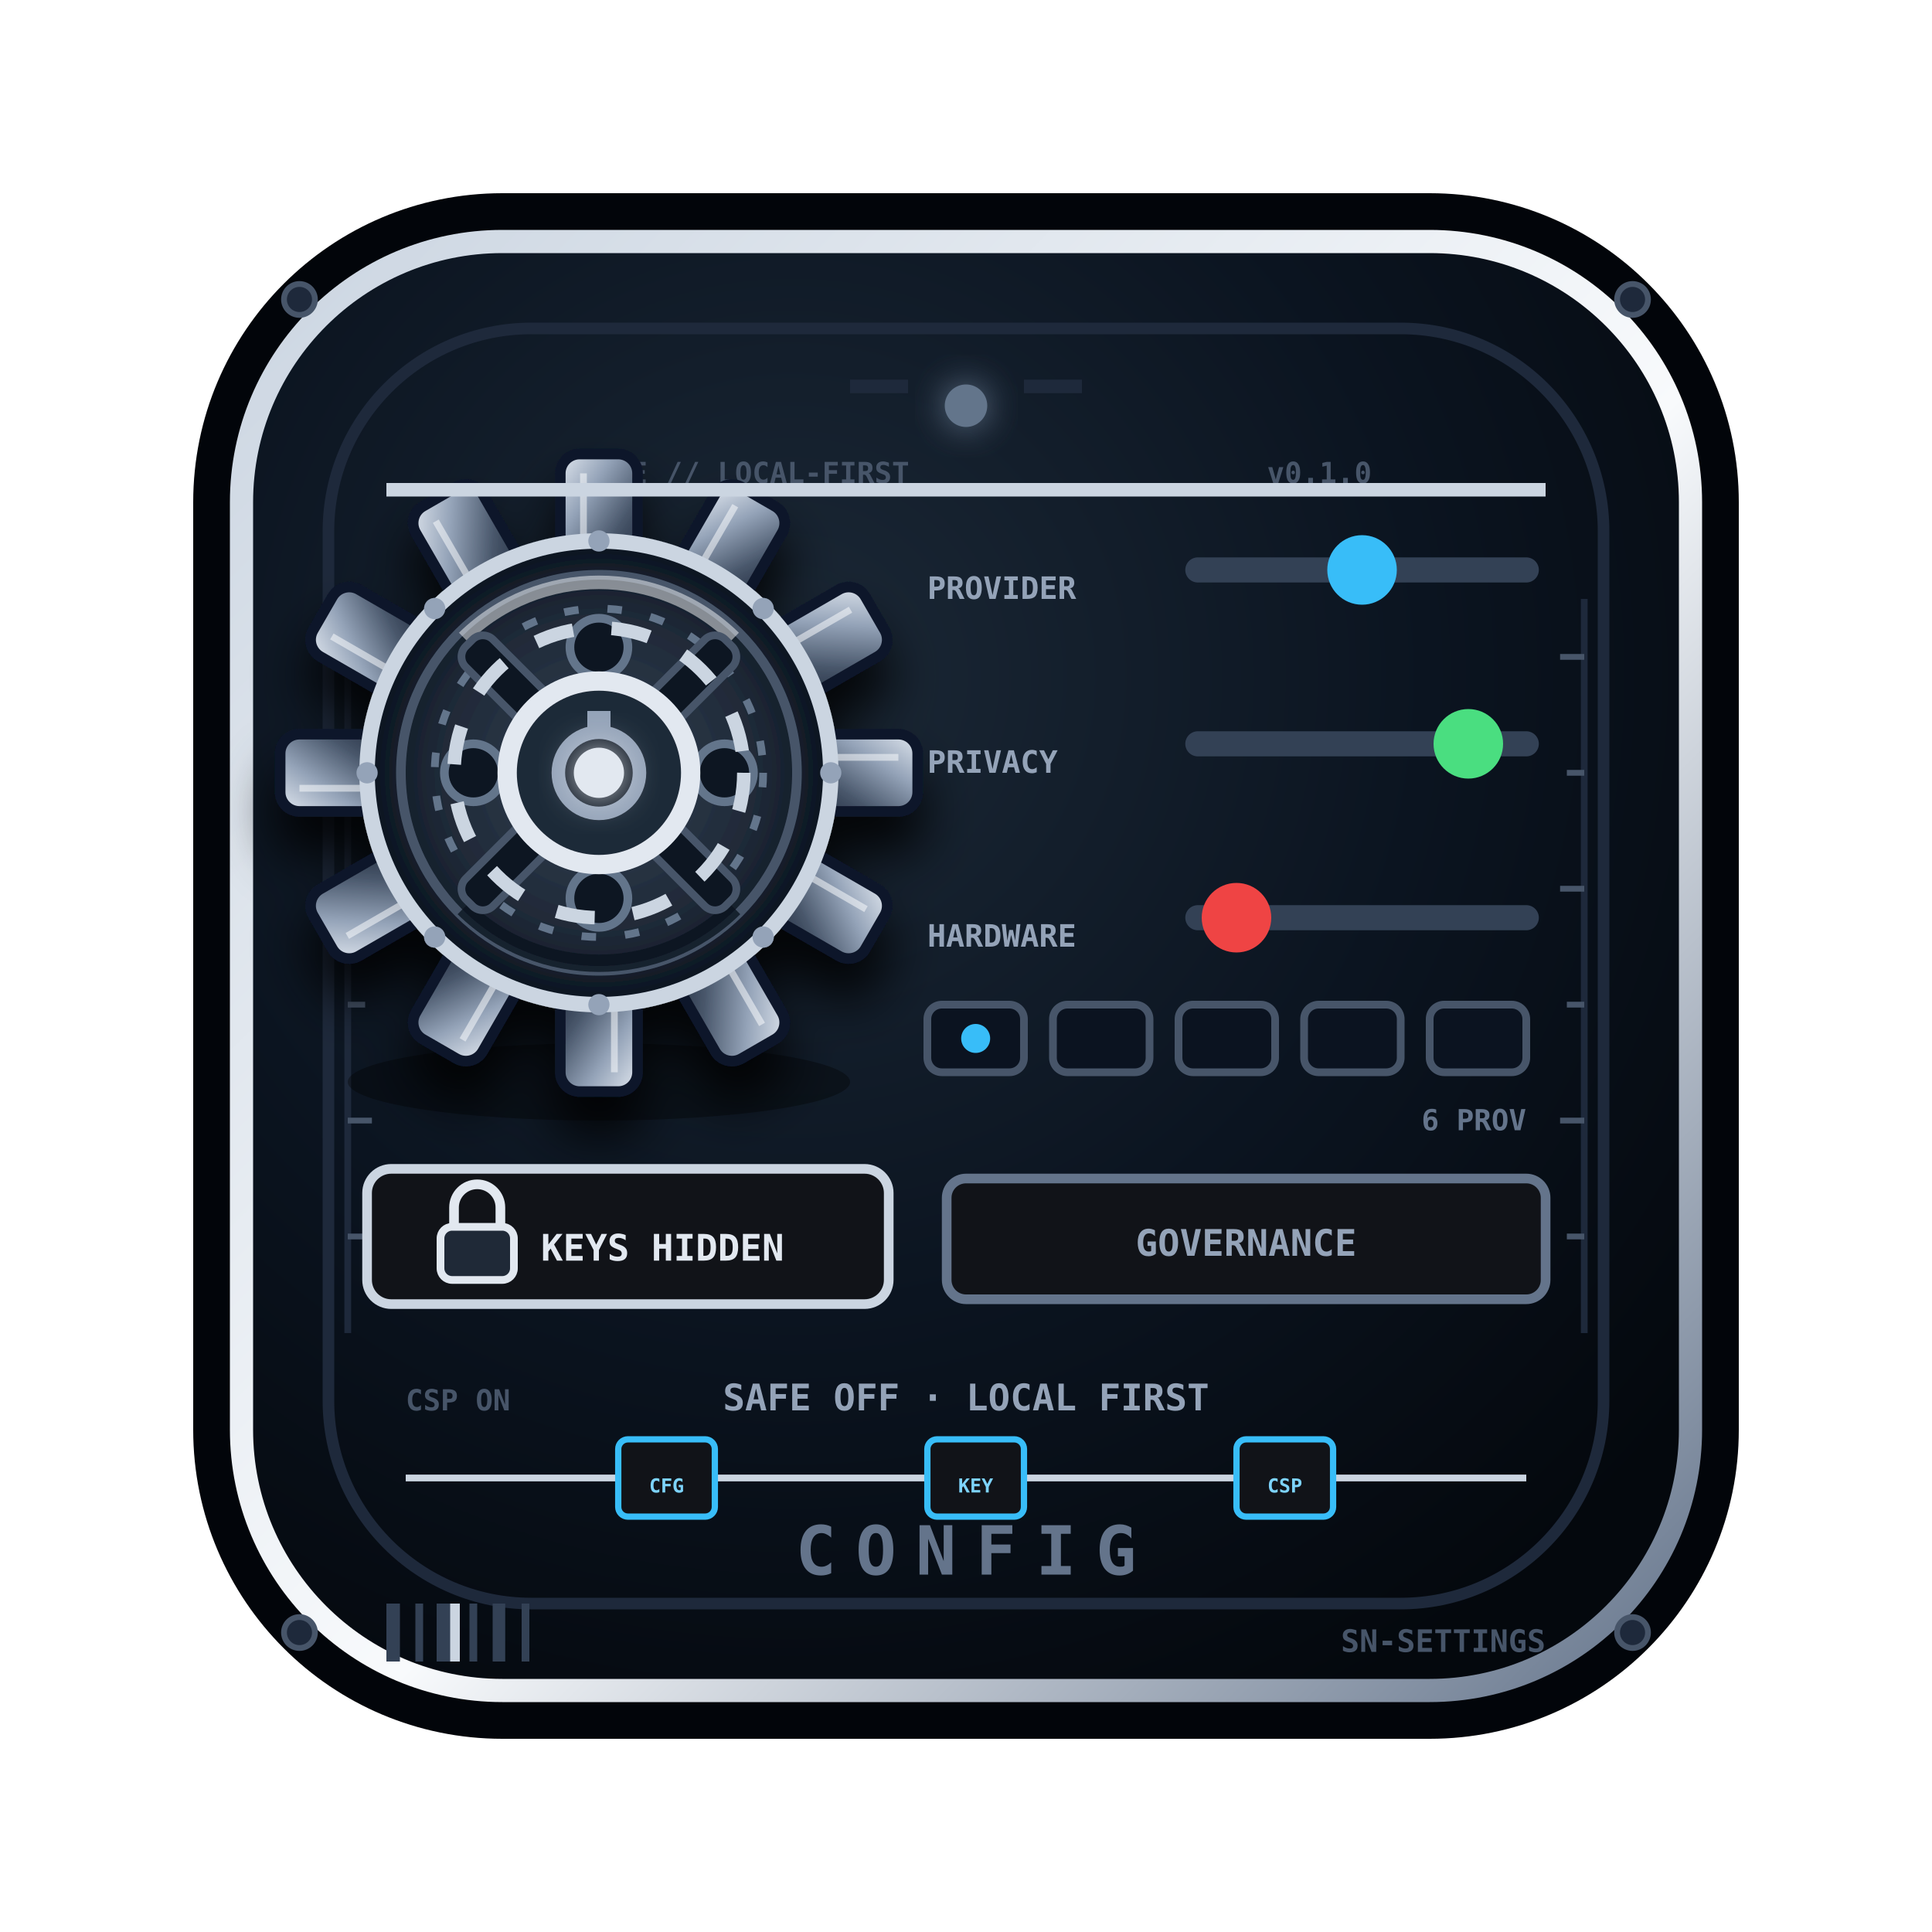
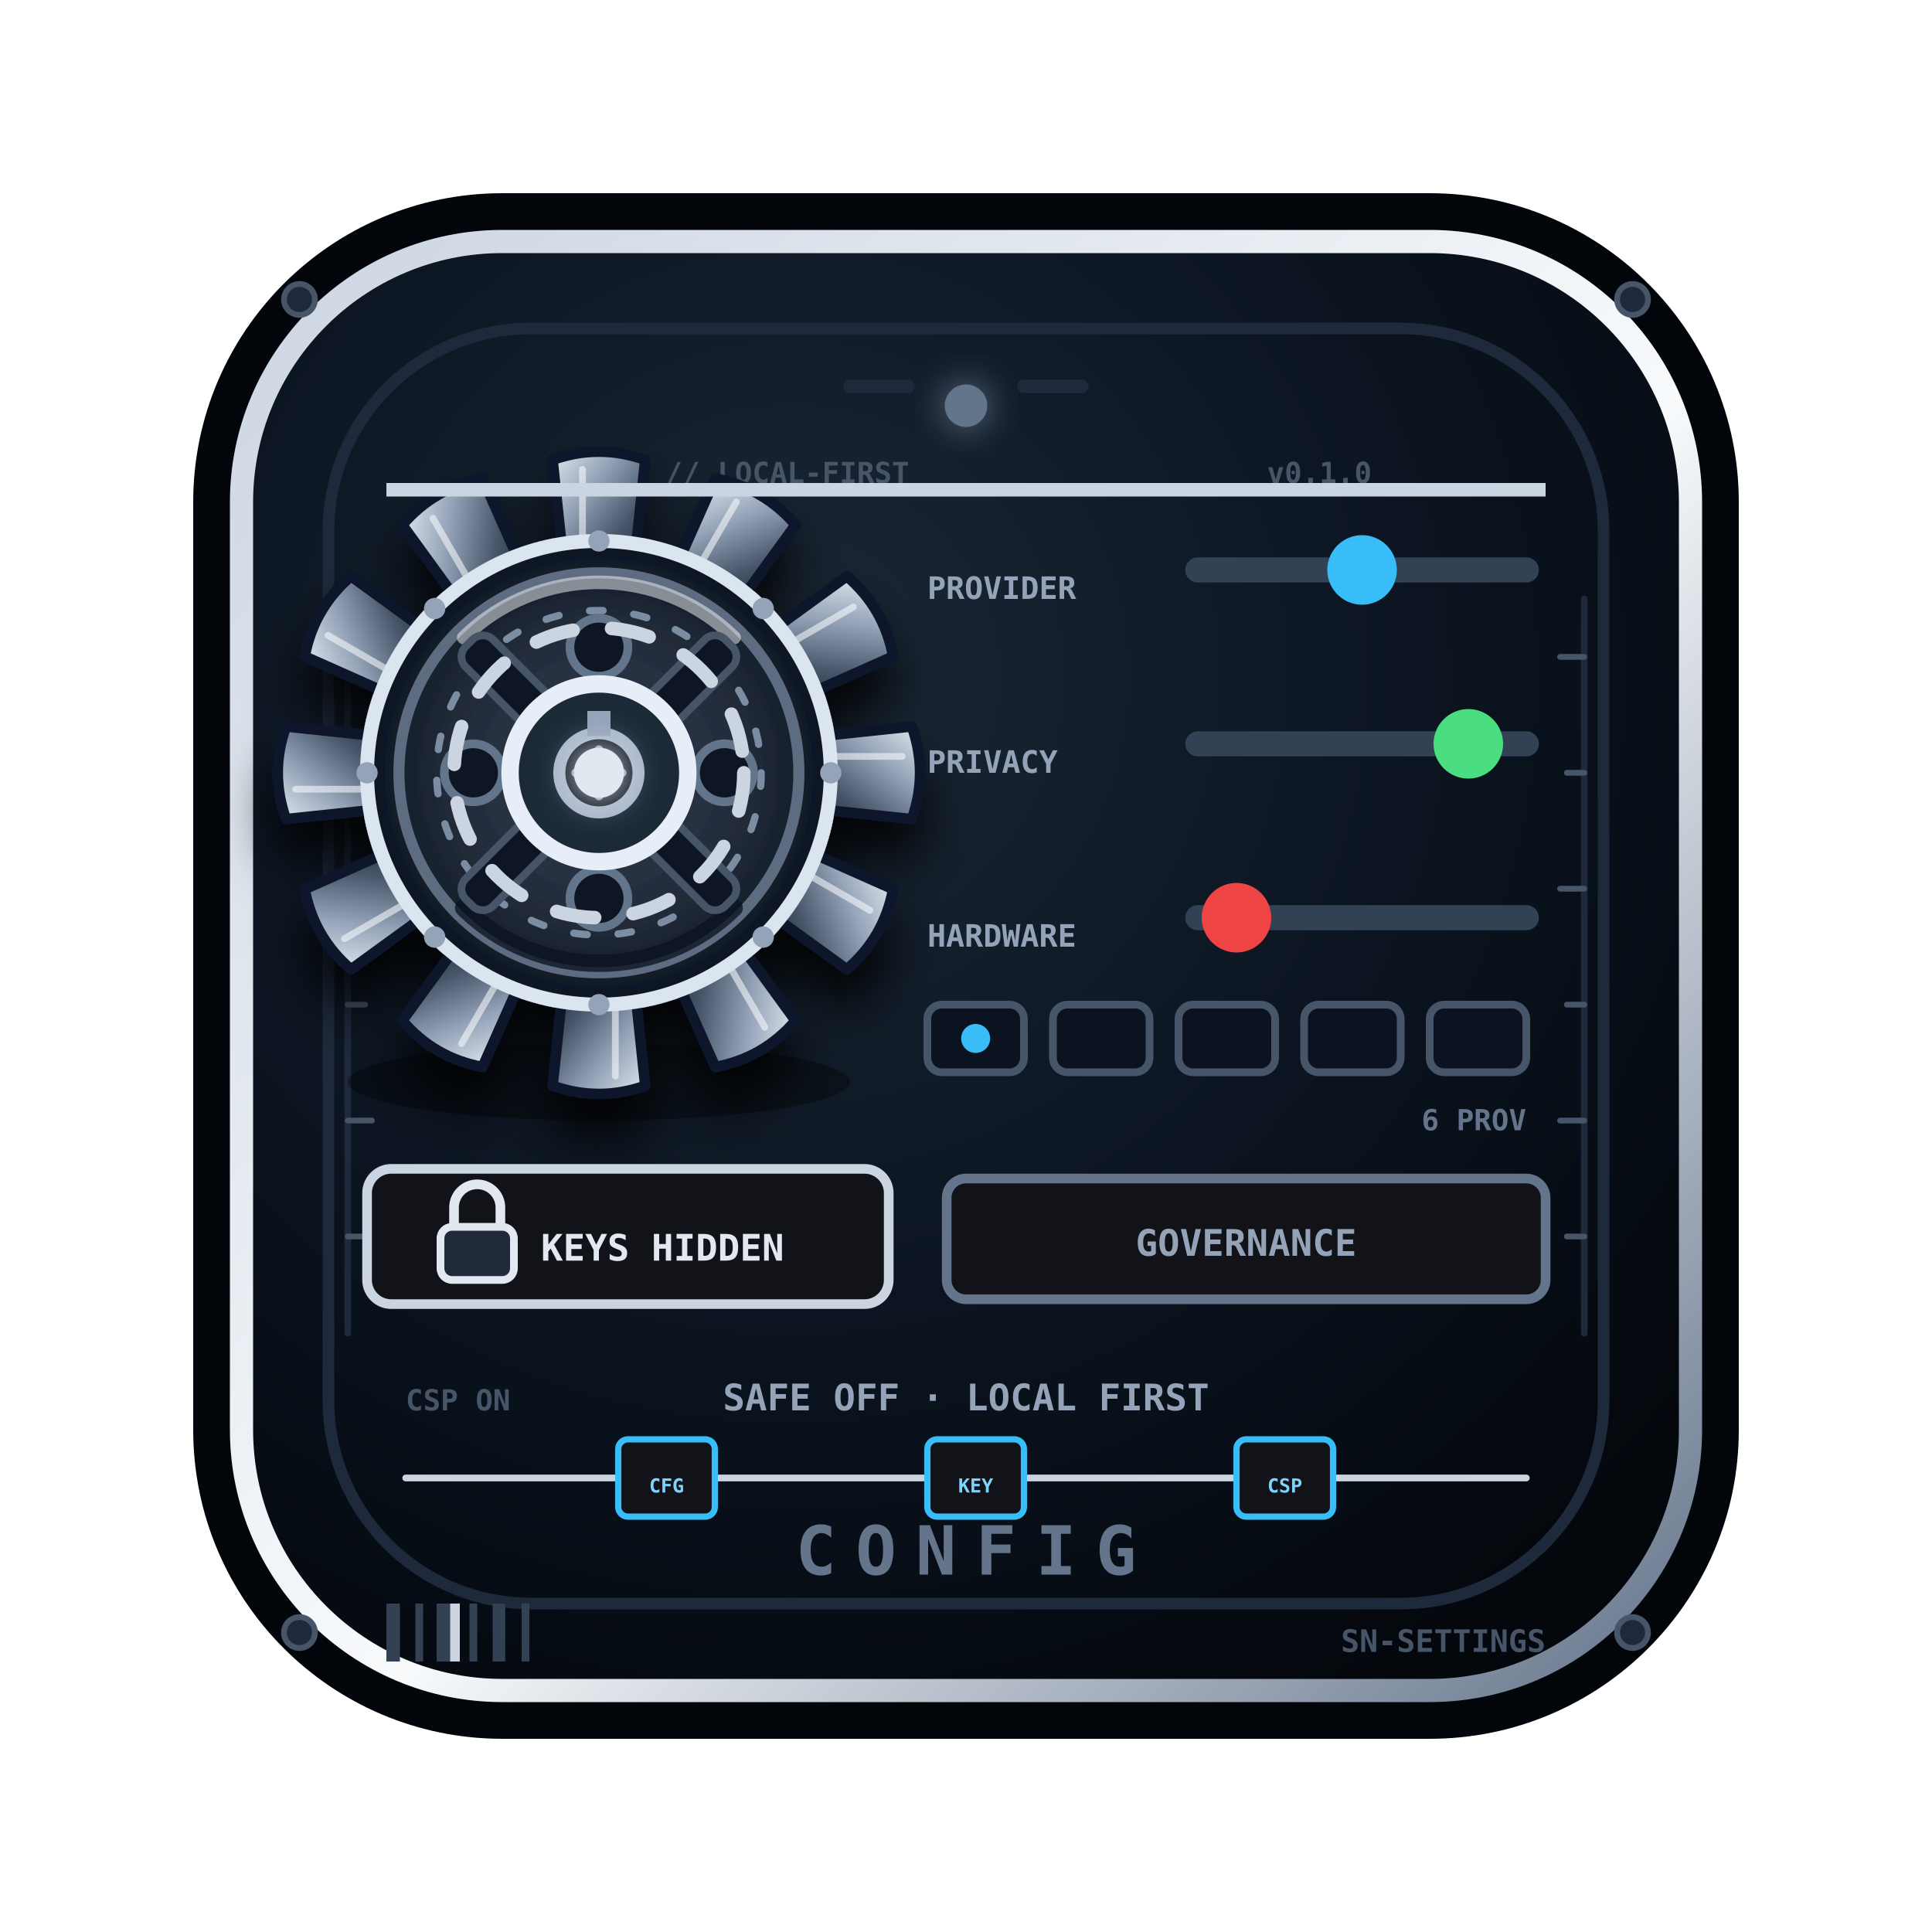
- <svg xmlns="http://www.w3.org/2000/svg" viewBox="0 0 200 200" role="img" aria-label="Configuración">
+ <svg xmlns="http://www.w3.org/2000/svg" viewBox="0 0 200 200" role="img" aria-label="Configuración" shape-rendering="geometricPrecision" text-rendering="geometricPrecision" stroke-linecap="round" stroke-linejoin="round">
  <style>
    .settings-dash{animation:settingsDash 2.8s linear infinite}.settings-blink{animation:settingsBlink 1.6s steps(2,end) infinite}.settings-blink2{animation:settingsBlink 2.3s steps(2,end) .5s infinite}.settings-scan{animation:settingsScan 4.2s ease-in-out infinite}.settings-spin{transform-box:fill-box;transform-origin:50% 50%;animation:settingsSpin 16s linear infinite}
    @keyframes settingsDash{to{stroke-dashoffset:-26}}@keyframes settingsBlink{50%{opacity:.25}}
    @keyframes settingsScan{0%,100%{y:50px;opacity:.06}50%{y:140px;opacity:.4}}
    @keyframes settingsSpin{to{transform:rotate(360deg)}}
    @media(prefers-reduced-motion:reduce){.settings-dash,.settings-blink,.settings-blink2,.settings-scan,.settings-spin{animation:none}}
  </style>
  <defs>
    <radialGradient id="settings-plate" cx="38%" cy="30%" r="80%">
      <stop stop-color="#1b2836" />
      <stop offset=".55" stop-color="#0b1420" />
      <stop offset="1" stop-color="#04080d" />
    </radialGradient>
    <linearGradient id="settings-ga" x1="0" y1="0" x2="1" y2="1">
      <stop stop-color="#cbd5e1" />
      <stop offset=".55" stop-color="#f8fafc" />
      <stop offset="1" stop-color="#64748b" />
    </linearGradient>
    <linearGradient id="settings-gb" x1="0" x2="1">
      <stop stop-color="#64748b" />
      <stop offset="1" stop-color="#cbd5e1" />
    </linearGradient>
    <linearGradient id="settings-metal" x1="0" y1="0" x2="1" y2="1">
      <stop stop-color="#94a3b8" />
      <stop offset=".35" stop-color="#334155" />
      <stop offset=".7" stop-color="#111827" />
      <stop offset="1" stop-color="#020617" />
    </linearGradient>
    <linearGradient id="settings-screen-bg" x1="0" y1="0" x2="0" y2="1">
      <stop stop-color="#06121d" />
      <stop offset="1" stop-color="#02070e" />
    </linearGradient>
    <radialGradient id="settings-halo">
      <stop stop-color="#fff" />
      <stop offset=".2" stop-color="#cbd5e1" />
      <stop offset=".7" stop-color="#64748b" />
      <stop offset="1" stop-color="#07111d" />
    </radialGradient>
    <filter id="settings-shadow" x="-45%" y="-45%" width="190%" height="200%">
      <feDropShadow dx="0" dy="4" stdDeviation="2.6" flood-color="#000" flood-opacity=".85" />
    </filter>
    <filter id="settings-glow" x="-70%" y="-70%" width="240%" height="240%">
      <feGaussianBlur stdDeviation="1.8" result="b" />
      <feMerge>
        <feMergeNode in="b" />
        <feMergeNode in="SourceGraphic" />
      </feMerge>
    </filter>
  </defs>
  <rect x="20" y="20" width="160" height="160" rx="32" fill="#02050a" />
  <rect x="25" y="25" width="150" height="150" rx="27" fill="url(#settings-plate)" stroke="url(#settings-ga)" stroke-width="2.4" />
  <rect x="34" y="34" width="132" height="132" rx="21" fill="none" stroke="#1e293b" stroke-width="1.2" />
  <g fill="#1e293b" stroke="#475569" stroke-width=".6">
    <circle cx="31" cy="31" r="1.6" />
    <circle cx="169" cy="31" r="1.6" />
    <circle cx="31" cy="169" r="1.6" />
    <circle cx="169" cy="169" r="1.6" />
  </g>
  <path d="M88 40h6M106 40h6" stroke="#1e293b" stroke-width="1.4" />
  <g font-family="Consolas,monospace" font-weight="900">
    <text x="58" y="50" fill="#475569" font-size="3">ALICE // LOCAL-FIRST</text>
    <text x="142" y="50" fill="#475569" font-size="3" text-anchor="end">v0.1.0</text>
  </g>
  <path d="M36 62v76M164 62v76" stroke="#1e293b" stroke-width=".7" />
  <path d="M36 68h2.5M36 80h1.8M36 92h2.5M36 104h1.8M36 116h2.5M36 128h1.8M164 68h-2.5M164 80h-1.8M164 92h-2.5M164 104h-1.8M164 116h-2.5M164 128h-1.8" stroke="#475569" stroke-width=".6" />
  <circle class="settings-blink" cx="100" cy="42" r="2.2" fill="#64748b" filter="url(#settings-glow)" />
  <defs>
    <linearGradient id="settings-gearm" x1="0" y1="0" x2="1" y2="1">
      <stop stop-color="#e2e8f0" />
      <stop offset=".35" stop-color="#94a3b8" />
      <stop offset=".7" stop-color="#475569" />
      <stop offset="1" stop-color="#1e293b" />
    </linearGradient>
    <radialGradient id="settings-gearc">
      <stop stop-color="#334155" />
      <stop offset=".7" stop-color="#1f2937" />
      <stop offset="1" stop-color="#0b1420" />
    </radialGradient>
  </defs>
  <ellipse cx="62" cy="112" rx="26" ry="4" fill="#000" opacity=".35" />
  <g filter="url(#settings-shadow)" transform="translate(62 80)">
    <g class="settings-spin">
      <g fill="url(#settings-gearm)" stroke="#0f172a" stroke-width="1.1">
        <g>
-           <rect x="-4" y="-33" width="8" height="12" rx="2" />
-           <path d="M-1.6-31v8" stroke="#f8fafc" stroke-width=".7" opacity=".55" />
+           <path d="M-4.8-32.4Q0-34.1 4.8-32.4L3.6-21h-7.2Z" />
+           <path d="M-1.7-31.4v8.7" stroke="#f8fafc" stroke-width=".7" opacity=".58" />
        </g>
        <g transform="rotate(30)">
-           <rect x="-4" y="-33" width="8" height="12" rx="2" />
-           <path d="M-1.6-31v8" stroke="#f8fafc" stroke-width=".7" opacity=".55" />
+           <path d="M-4.8-32.4Q0-34.1 4.8-32.4L3.6-21h-7.2Z" />
+           <path d="M-1.7-31.4v8.7" stroke="#f8fafc" stroke-width=".7" opacity=".58" />
        </g>
        <g transform="rotate(60)">
-           <rect x="-4" y="-33" width="8" height="12" rx="2" />
-           <path d="M-1.6-31v8" stroke="#f8fafc" stroke-width=".7" opacity=".55" />
+           <path d="M-4.8-32.4Q0-34.1 4.8-32.4L3.6-21h-7.2Z" />
+           <path d="M-1.7-31.4v8.7" stroke="#f8fafc" stroke-width=".7" opacity=".58" />
        </g>
        <g transform="rotate(90)">
-           <rect x="-4" y="-33" width="8" height="12" rx="2" />
-           <path d="M-1.6-31v8" stroke="#f8fafc" stroke-width=".7" opacity=".55" />
+           <path d="M-4.8-32.4Q0-34.1 4.8-32.4L3.6-21h-7.2Z" />
+           <path d="M-1.7-31.4v8.7" stroke="#f8fafc" stroke-width=".7" opacity=".58" />
        </g>
        <g transform="rotate(120)">
-           <rect x="-4" y="-33" width="8" height="12" rx="2" />
-           <path d="M-1.6-31v8" stroke="#f8fafc" stroke-width=".7" opacity=".55" />
+           <path d="M-4.8-32.4Q0-34.1 4.8-32.4L3.6-21h-7.2Z" />
+           <path d="M-1.7-31.4v8.7" stroke="#f8fafc" stroke-width=".7" opacity=".58" />
        </g>
        <g transform="rotate(150)">
-           <rect x="-4" y="-33" width="8" height="12" rx="2" />
-           <path d="M-1.6-31v8" stroke="#f8fafc" stroke-width=".7" opacity=".55" />
+           <path d="M-4.8-32.4Q0-34.1 4.8-32.4L3.6-21h-7.2Z" />
+           <path d="M-1.7-31.4v8.7" stroke="#f8fafc" stroke-width=".7" opacity=".58" />
        </g>
        <g transform="rotate(180)">
-           <rect x="-4" y="-33" width="8" height="12" rx="2" />
-           <path d="M-1.6-31v8" stroke="#f8fafc" stroke-width=".7" opacity=".55" />
+           <path d="M-4.8-32.4Q0-34.1 4.8-32.4L3.6-21h-7.2Z" />
+           <path d="M-1.7-31.4v8.7" stroke="#f8fafc" stroke-width=".7" opacity=".58" />
        </g>
        <g transform="rotate(210)">
-           <rect x="-4" y="-33" width="8" height="12" rx="2" />
-           <path d="M-1.6-31v8" stroke="#f8fafc" stroke-width=".7" opacity=".55" />
+           <path d="M-4.8-32.4Q0-34.1 4.8-32.4L3.6-21h-7.2Z" />
+           <path d="M-1.7-31.4v8.7" stroke="#f8fafc" stroke-width=".7" opacity=".58" />
        </g>
        <g transform="rotate(240)">
-           <rect x="-4" y="-33" width="8" height="12" rx="2" />
-           <path d="M-1.6-31v8" stroke="#f8fafc" stroke-width=".7" opacity=".55" />
+           <path d="M-4.8-32.4Q0-34.1 4.8-32.4L3.6-21h-7.2Z" />
+           <path d="M-1.7-31.4v8.7" stroke="#f8fafc" stroke-width=".7" opacity=".58" />
        </g>
        <g transform="rotate(270)">
-           <rect x="-4" y="-33" width="8" height="12" rx="2" />
-           <path d="M-1.6-31v8" stroke="#f8fafc" stroke-width=".7" opacity=".55" />
+           <path d="M-4.8-32.4Q0-34.1 4.8-32.4L3.6-21h-7.2Z" />
+           <path d="M-1.7-31.4v8.7" stroke="#f8fafc" stroke-width=".7" opacity=".58" />
        </g>
        <g transform="rotate(300)">
-           <rect x="-4" y="-33" width="8" height="12" rx="2" />
-           <path d="M-1.6-31v8" stroke="#f8fafc" stroke-width=".7" opacity=".55" />
+           <path d="M-4.8-32.4Q0-34.1 4.8-32.4L3.6-21h-7.2Z" />
+           <path d="M-1.7-31.4v8.7" stroke="#f8fafc" stroke-width=".7" opacity=".58" />
        </g>
        <g transform="rotate(330)">
-           <rect x="-4" y="-33" width="8" height="12" rx="2" />
-           <path d="M-1.6-31v8" stroke="#f8fafc" stroke-width=".7" opacity=".55" />
-         </g>
-       </g>
-       <circle r="24" fill="url(#settings-gearc)" stroke="#cbd5e1" stroke-width="1.6" />
-       <circle r="20.5" fill="none" stroke="#475569" stroke-width="1" />
-       <circle r="17" fill="none" stroke="#64748b" stroke-width=".8" stroke-dasharray="1.5 3" />
+           <path d="M-4.8-32.4Q0-34.1 4.8-32.4L3.6-21h-7.2Z" />
+           <path d="M-1.7-31.4v8.7" stroke="#f8fafc" stroke-width=".7" opacity=".58" />
+         </g>
+       </g>
+       <circle r="24" fill="url(#settings-gearc)" stroke="#dbe5f0" stroke-width="1.45" />
+       <circle r="20.7" fill="none" stroke="#5d6c80" stroke-width="1.15" />
+       <circle r="16.8" fill="none" stroke="#7c8da3" stroke-width=".75" stroke-dasharray="1.4 3.2" />
      <path d="M-14-14a20 20 0 0 1 28 0" fill="none" stroke="#f8fafc" stroke-width="1.4" opacity=".5" />
      <path d="M14 14a20 20 0 0 1-28 0" fill="none" stroke="#0b1420" stroke-width="1.8" opacity=".8" />
      <g fill="#0b1420" stroke="#475569" stroke-width=".8">
        <rect x="-2" y="-19" width="4" height="11" rx="1.5" transform="rotate(45)" />
        <rect x="-2" y="-19" width="4" height="11" rx="1.5" transform="rotate(135)" />
        <rect x="-2" y="-19" width="4" height="11" rx="1.5" transform="rotate(225)" />
        <rect x="-2" y="-19" width="4" height="11" rx="1.5" transform="rotate(315)" />
      </g>
      <g fill="#0b1420" stroke="#64748b" stroke-width=".9">
        <circle cx="13" cy="0" r="3" />
        <circle cx="0" cy="13" r="3" />
        <circle cx="-13" cy="0" r="3" />
        <circle cx="0" cy="-13" r="3" />
      </g>
      <g fill="#94a3b8">
        <circle cx="0" cy="-24" r="1.1" />
        <circle cx="17" cy="-17" r="1.1" />
        <circle cx="24" cy="0" r="1.1" />
        <circle cx="17" cy="17" r="1.1" />
        <circle cx="0" cy="24" r="1.1" />
        <circle cx="-17" cy="17" r="1.1" />
        <circle cx="-24" cy="0" r="1.1" />
        <circle cx="-17" cy="-17" r="1.1" />
      </g>
    </g>
-     <circle r="9.5" fill="#1f2937" stroke="#e2e8f0" stroke-width="2" />
-     <circle r="4.2" fill="#0b1420" stroke="#94a3b8" stroke-width="1.4" />
+     <circle r="9.2" fill="#1f2937" stroke="#e7eef7" stroke-width="1.8" />
+     <circle r="4.1" fill="#0b1420" stroke="#a9b7ca" stroke-width="1.25" />
    <path d="M-2.4 0h4.8M0-2.4v4.8" stroke="#94a3b8" stroke-width=".9" />
    <rect x="-1.2" y="-6.4" width="2.4" height="2.6" fill="#94a3b8" />
  </g>
  <circle cx="62" cy="80" r="15" fill="none" stroke="#cbd5e1" stroke-width="1.4" stroke-dasharray="4 4" class="settings-dash" />
  <circle class="settings-blink" cx="62" cy="80" r="2.6" fill="#e2e8f0" filter="url(#settings-glow)" />
  <g font-family="Consolas,monospace" font-weight="900" font-size="3.2">
    <text x="96" y="62" fill="#94a3b8">PROVIDER</text>
    <text x="96" y="80" fill="#94a3b8">PRIVACY</text>
    <text x="96" y="98" fill="#94a3b8">HARDWARE</text>
  </g>
  <g>
    <path d="M124 59h34" stroke="#334155" stroke-width="2.6" stroke-linecap="round" />
    <circle cx="141" cy="59" r="3.6" fill="#38bdf8" />
    <path d="M124 77h34" stroke="#334155" stroke-width="2.6" stroke-linecap="round" />
    <circle cx="152" cy="77" r="3.6" fill="#4ade80" />
    <path d="M124 95h34" stroke="#334155" stroke-width="2.6" stroke-linecap="round" />
    <circle cx="128" cy="95" r="3.6" fill="#ef4444" />
  </g>
  <g font-family="Consolas,monospace" font-weight="900" font-size="3">
    <g fill="#0b1320" stroke="#475569" stroke-width=".8">
      <rect x="96" y="104" width="10" height="7" rx="1.5" />
      <rect x="109" y="104" width="10" height="7" rx="1.5" />
      <rect x="122" y="104" width="10" height="7" rx="1.5" />
      <rect x="135" y="104" width="10" height="7" rx="1.5" />
      <rect x="148" y="104" width="10" height="7" rx="1.5" />
    </g>
    <circle cx="101" cy="107.5" r="1.5" fill="#38bdf8" />
    <text x="158" y="117" fill="#64748b" text-anchor="end">6 PROV</text>
  </g>
  <g font-family="Consolas,monospace" font-weight="900">
    <rect x="38" y="121" width="54" height="14" rx="2.5" fill="#111318" stroke="#cbd5e1" stroke-width="1" />
    <path d="M47 127v-2a2.4 2.4 0 0 1 4.8 0v2" fill="none" stroke="#e2e8f0" stroke-width="1" />
    <rect x="45.6" y="127" width="7.6" height="5.5" rx="1.2" fill="#1f2937" stroke="#e2e8f0" stroke-width=".8" />
    <text x="56" y="130.5" fill="#e2e8f0" font-size="3.8">KEYS HIDDEN</text>
    <rect x="98" y="122" width="62" height="12.5" rx="2" fill="#111318" stroke="#64748b" stroke-width="1" />
    <text x="129" y="130" fill="#94a3b8" font-size="3.8" text-anchor="middle">GOVERNANCE</text>
    <text x="42" y="146" fill="#475569" font-size="3">CSP ON</text>
    <text x="100" y="146" fill="#94a3b8" font-size="3.8" text-anchor="middle">SAFE OFF · LOCAL FIRST</text>
  </g>
  <g aria-label="Matriz de configuración" font-family="Consolas,monospace" font-weight="900">
    <path d="M42 153h22m10 0h22m10 0h22m10 0h20" stroke="#cbd5e1" stroke-width=".7" />
    <g fill="#111318" stroke="#38bdf8" stroke-width=".65">
      <rect x="64" y="149" width="10" height="8" rx="1" />
      <rect x="96" y="149" width="10" height="8" rx="1" />
      <rect x="128" y="149" width="10" height="8" rx="1" />
    </g>
    <text x="69" y="154.5" fill="#7dd3fc" font-size="2" text-anchor="middle">CFG</text>
    <text x="101" y="154.5" fill="#7dd3fc" font-size="2" text-anchor="middle">KEY</text>
    <text x="133" y="154.5" fill="#7dd3fc" font-size="2" text-anchor="middle">CSP</text>
  </g>
  <rect class="settings-scan" x="40" y="50" width="120" height="1.4" fill="#cbd5e1" />
  <g fill="#334155">
    <rect x="40" y="166" width="1.4" height="6" />
    <rect x="43" y="166" width=".8" height="6" />
    <rect x="45.2" y="166" width="1.8" height="6" />
    <rect x="48.6" y="166" width=".8" height="6" />
    <rect x="51" y="166" width="1.3" height="6" />
    <rect x="54" y="166" width=".8" height="6" />
  </g>
  <rect x="46.6" y="166" width="1" height="6" fill="#cbd5e1" />
  <g font-family="Consolas,monospace" font-weight="900">
    <text x="160" y="171" fill="#475569" font-size="3.2" text-anchor="end">SN-SETTINGS</text>
  </g>
  <g font-family="Consolas,monospace" font-weight="900">
    <text x="100" y="163" fill="#64748b" font-size="7" text-anchor="middle" letter-spacing="2">CONFIG</text>
  </g>
</svg>
